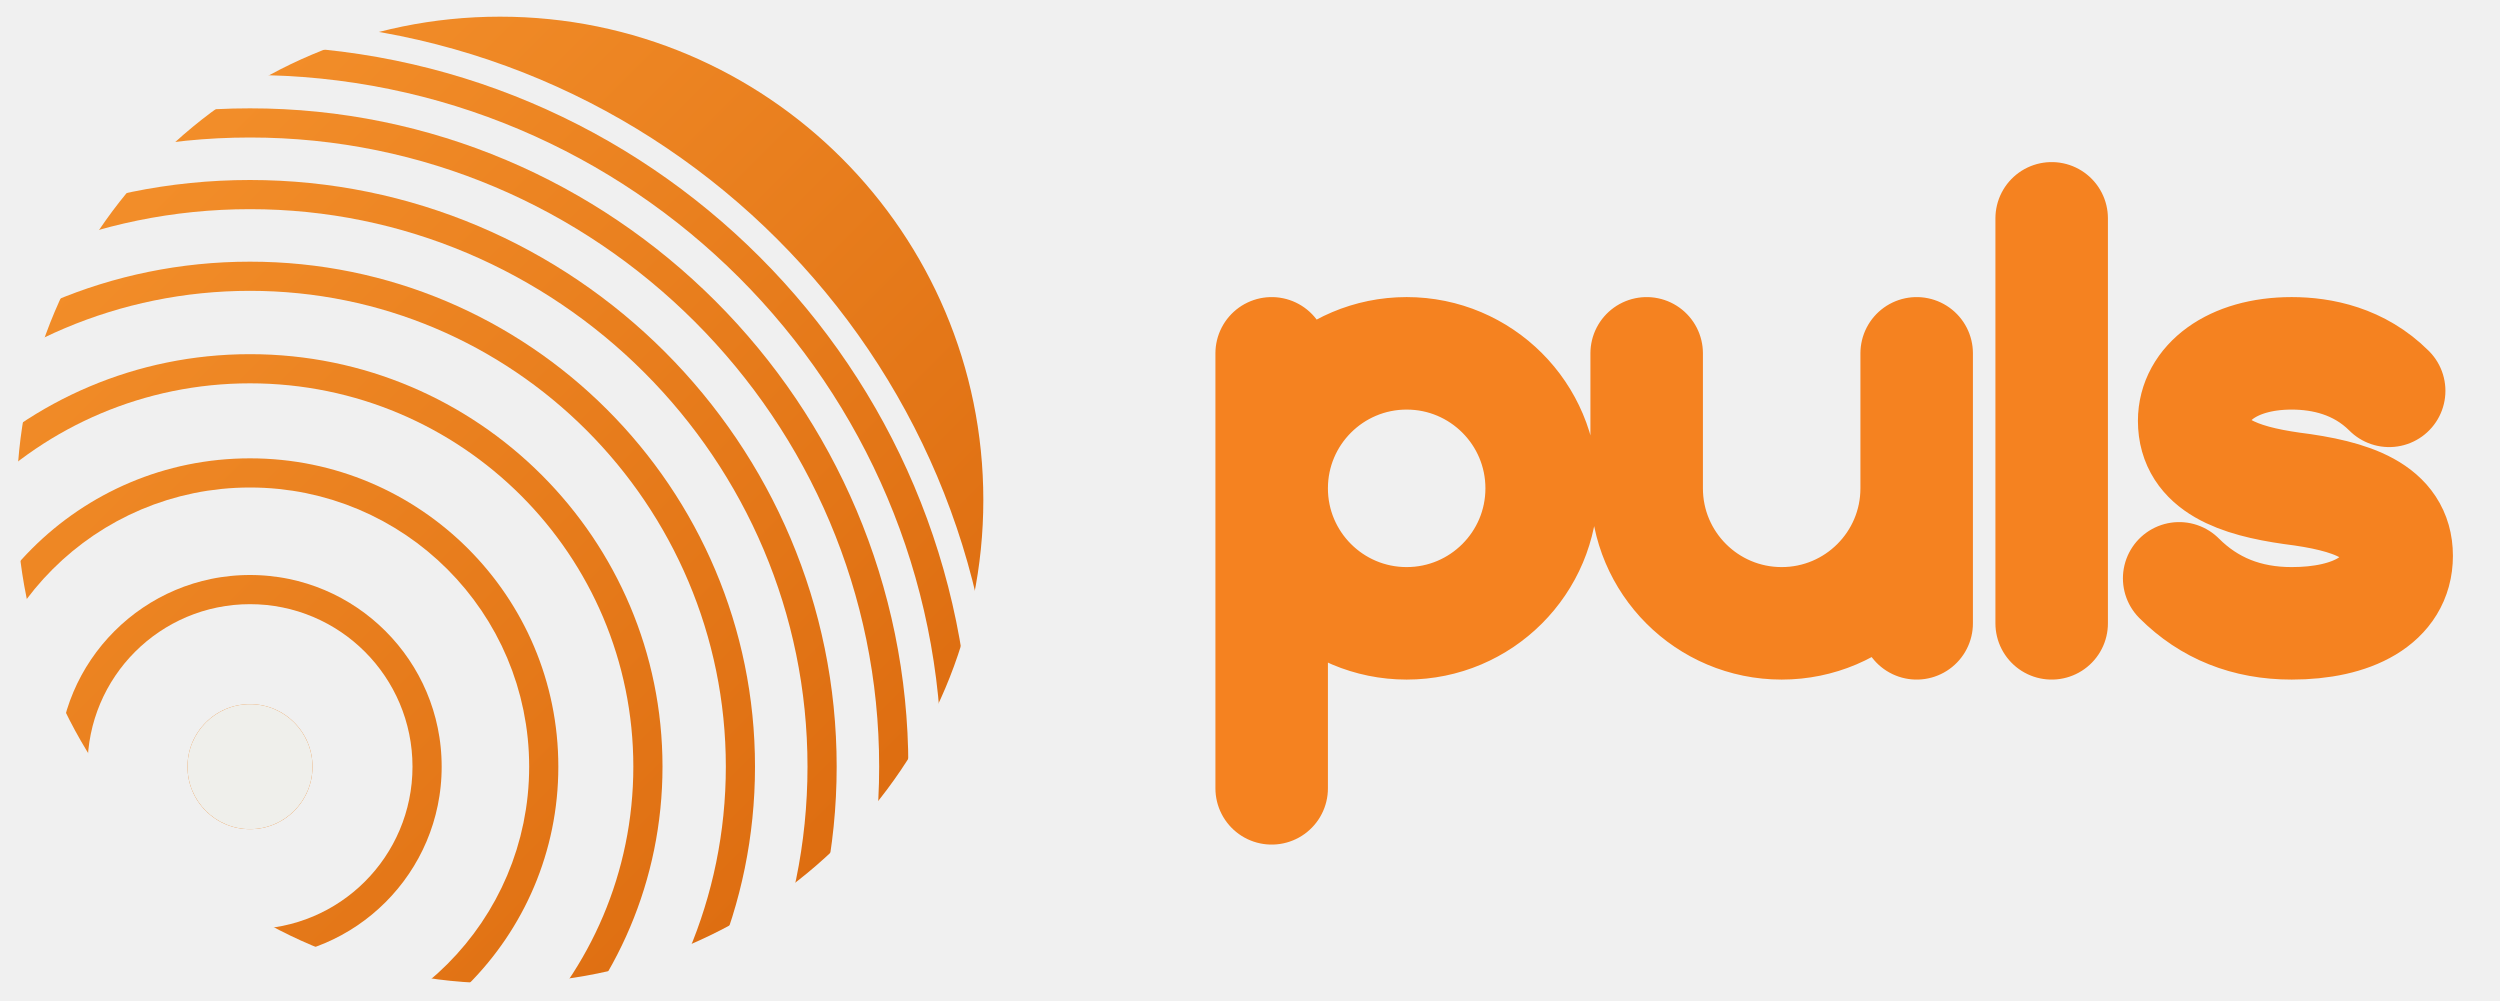
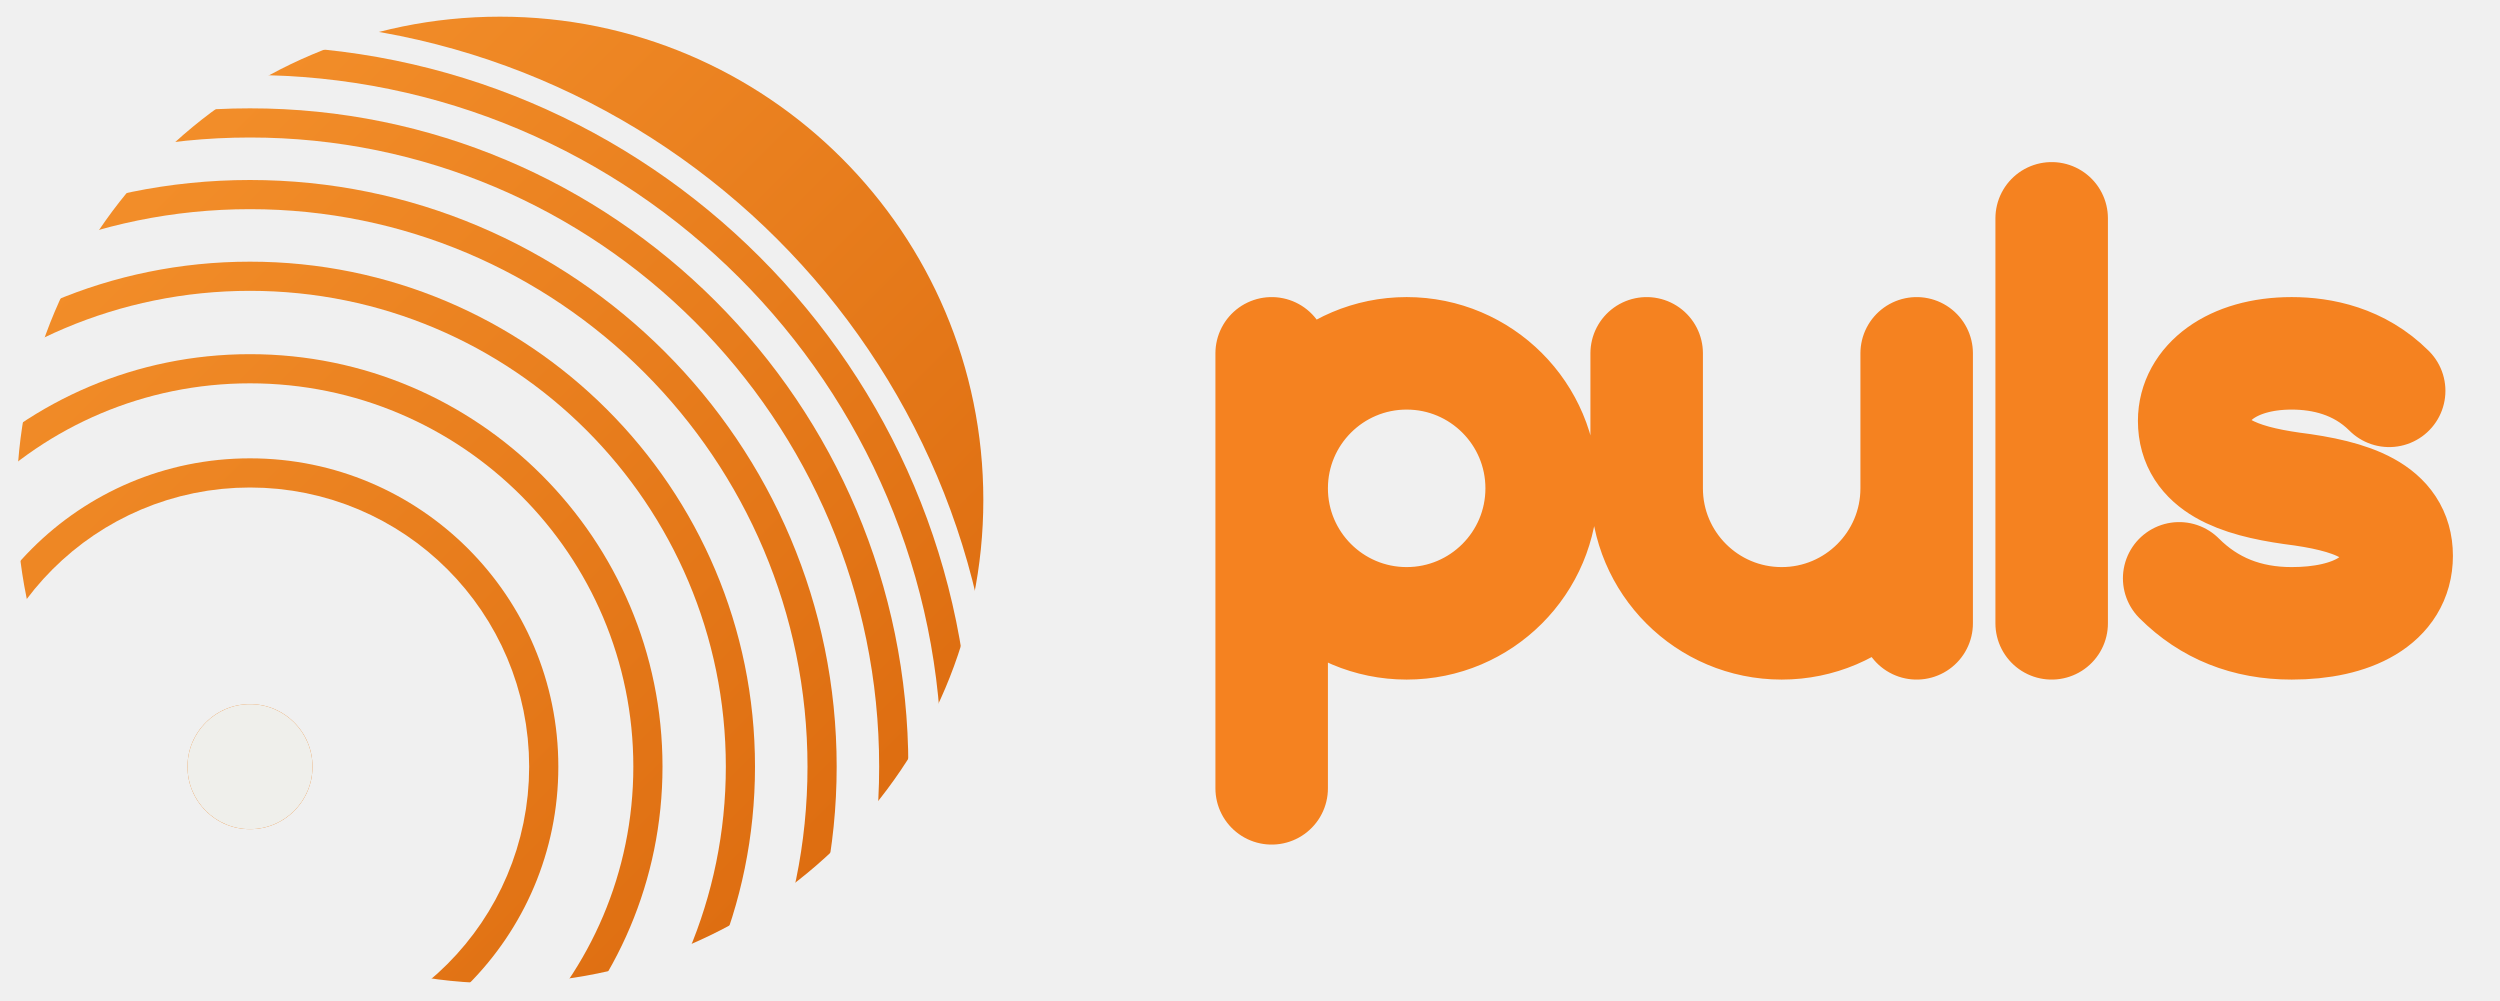
<svg xmlns="http://www.w3.org/2000/svg" viewBox="0 0 300 120" role="img" aria-label="Puls">
  <defs>
    <linearGradient id="bg" x1="0" y1="0" x2="1" y2="1">
      <stop offset="0" stop-color="#f7952f" />
      <stop offset="1" stop-color="#d9660b" />
    </linearGradient>
    <mask id="cut" maskUnits="userSpaceOnUse" x="0" y="0" width="120" height="120">
      <circle cx="60" cy="60" r="58" fill="#fff" />
-       <circle cx="30" cy="92" r="13.5" fill="none" stroke="#000" stroke-width="12" />
-       <circle cx="30" cy="92" r="28.25" fill="none" stroke="#000" stroke-width="10.5" />
+       <circle cx="30" cy="92" r="20.5" fill="none" stroke="#000" stroke-width="26" />
      <circle cx="30" cy="92" r="41.5" fill="none" stroke="#000" stroke-width="9" />
      <circle cx="30" cy="92" r="53.3" fill="none" stroke="#000" stroke-width="7.6" />
      <circle cx="30" cy="92" r="63.75" fill="none" stroke="#000" stroke-width="6.3" />
      <circle cx="30" cy="92" r="72.95" fill="none" stroke="#000" stroke-width="5.1" />
      <circle cx="30" cy="92" r="81" fill="none" stroke="#000" stroke-width="4" />
      <circle cx="30" cy="92" r="88" fill="none" stroke="#000" stroke-width="3" />
    </mask>
  </defs>
  <rect width="120" height="120" fill="url(#bg)" mask="url(#cut)" />
  <circle class="puls-source" cx="30" cy="92" r="7.5" fill="#efefeb" />
  <g transform="translate(140 19) scale(.9)">
    <path d="M14 26V84M14 44a18 18 0 1 0 36 0a18 18 0 1 0-36 0M64 26v18a18 18 0 0 0 36 0M100 26v36M118 8v54M163 31c-4-4-9-5-13-5c-8 0-13 4-13 9c0 6 6 8 13 9c8 1 14 3 14 9c0 6-6 9-14 9c-6 0-11-2-15-6" fill="none" stroke="#f58220" stroke-width="15" stroke-linecap="round" stroke-linejoin="round" />
  </g>
</svg>
